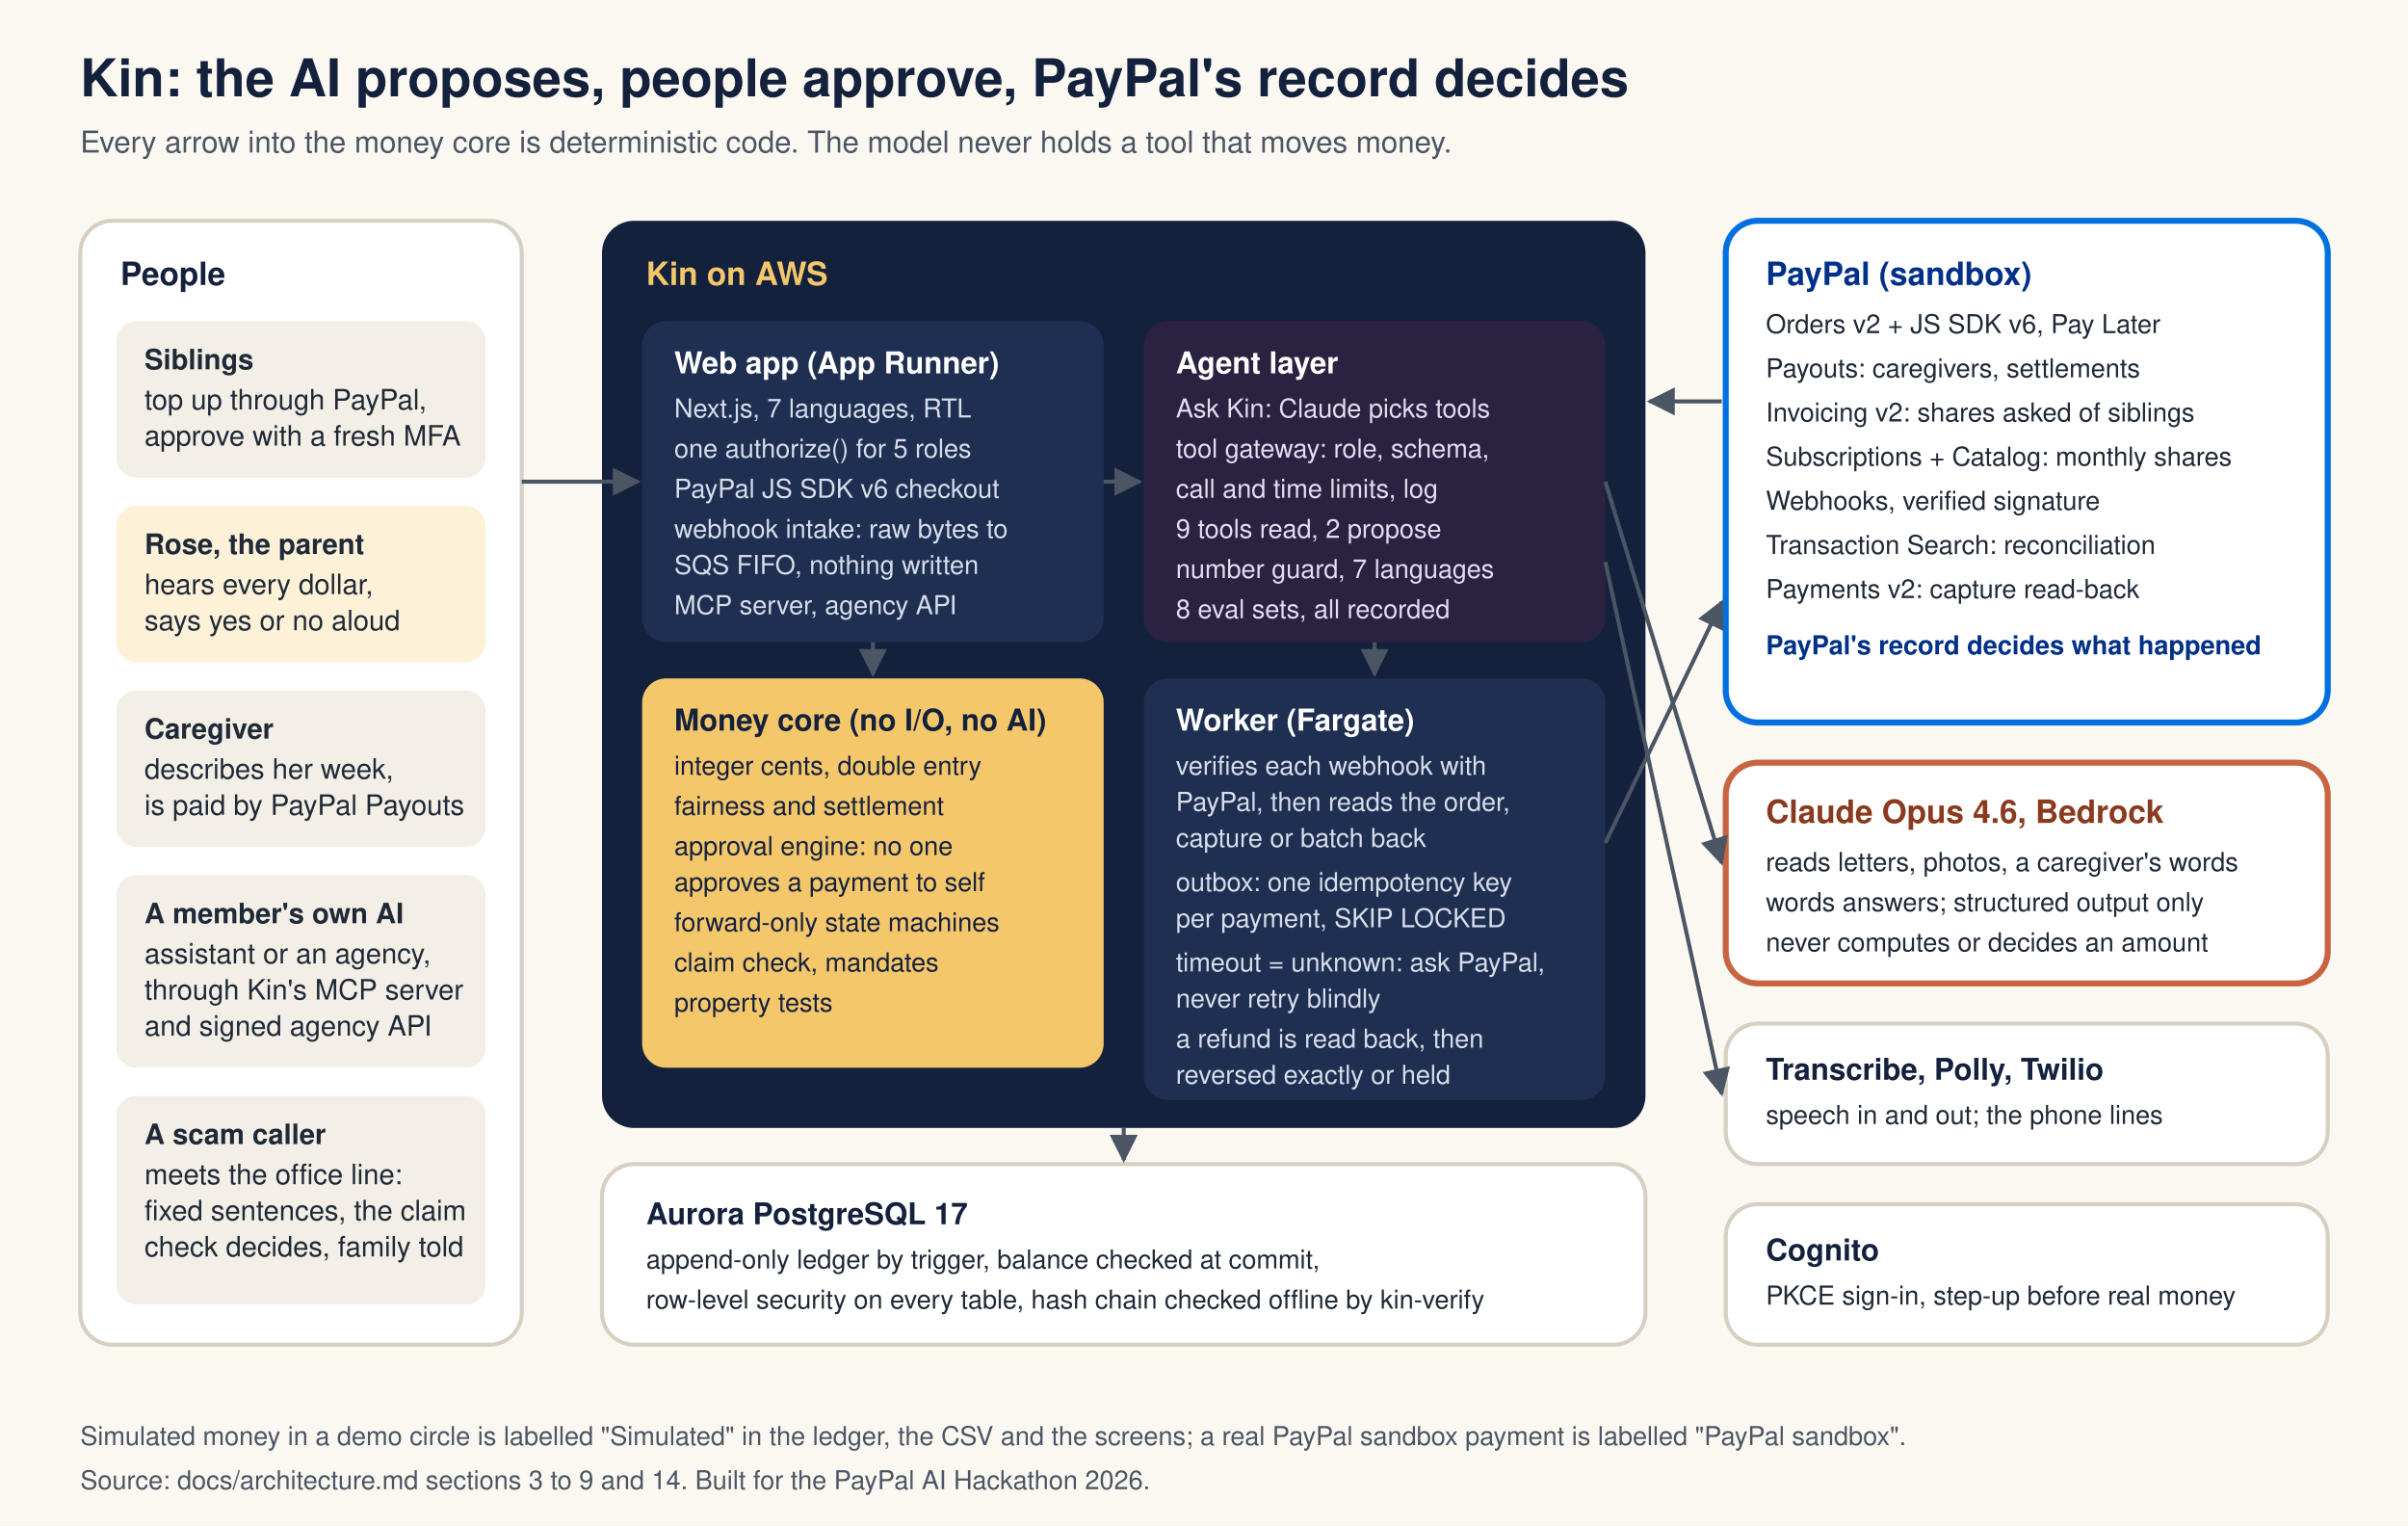
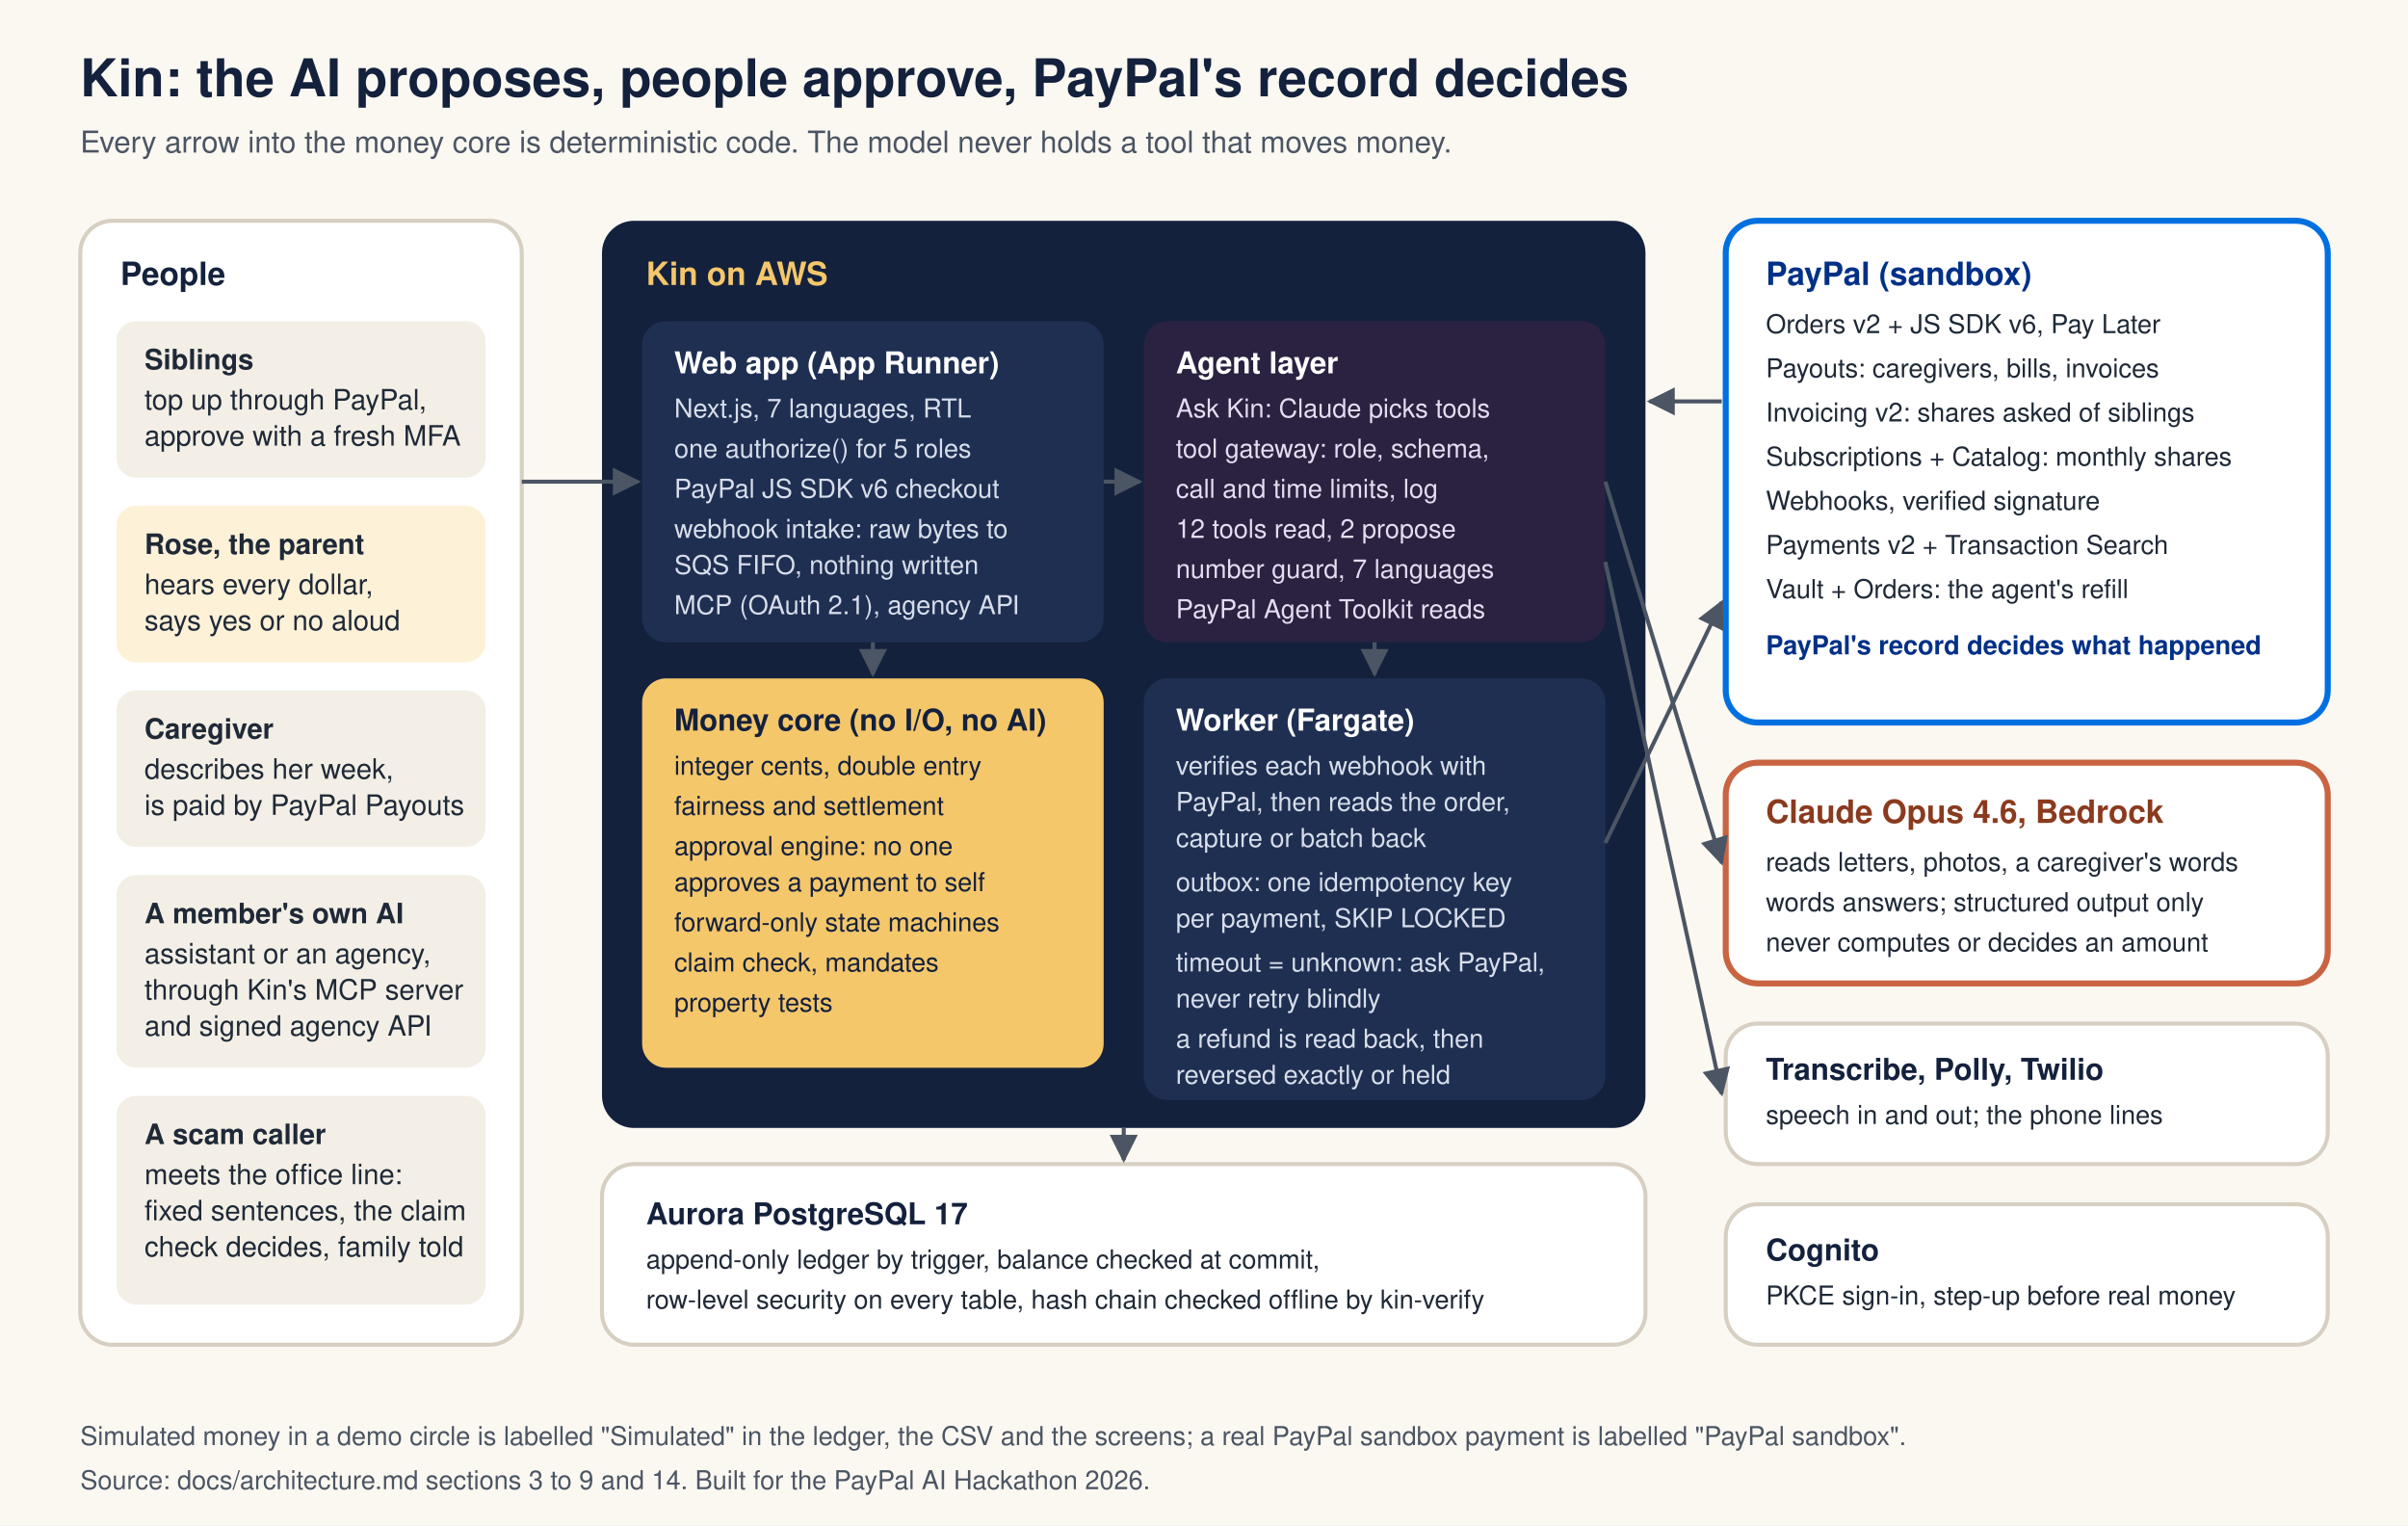
<svg xmlns="http://www.w3.org/2000/svg" viewBox="0 0 1200 760" width="1200" height="760" font-family="Helvetica, Arial, sans-serif">
  <defs>
    <marker id="arrow" viewBox="0 0 10 10" refX="9" refY="5" markerWidth="7" markerHeight="7" orient="auto-start-reverse">
      <path d="M0,0 L10,5 L0,10 z" fill="#4b5563" />
    </marker>
  </defs>
  <rect width="1200" height="760" fill="#fbf8f2" />
  <text x="40" y="48" font-size="26" font-weight="700" fill="#14213d">Kin: the AI proposes, people approve, PayPal's record decides</text>
  <text x="40" y="76" font-size="15" fill="#4b5563">Every arrow into the money core is deterministic code. The model never holds a tool that moves money.</text>
  <g>
    <rect x="40" y="110" width="220" height="560" rx="16" fill="#ffffff" stroke="#d6cfc2" stroke-width="2" />
    <text x="60" y="142" font-size="16" font-weight="700" fill="#14213d">People</text>
    <g font-size="14" fill="#1f2937">
      <rect x="58" y="160" width="184" height="78" rx="10" fill="#f3efe6" />
      <text x="72" y="184" font-weight="700">Siblings</text>
      <text x="72" y="204">top up through PayPal,</text>
      <text x="72" y="222">approve with a fresh MFA</text>
      <rect x="58" y="252" width="184" height="78" rx="10" fill="#fdf1d8" />
      <text x="72" y="276" font-weight="700">Rose, the parent</text>
      <text x="72" y="296">hears every dollar,</text>
      <text x="72" y="314">says yes or no aloud</text>
      <rect x="58" y="344" width="184" height="78" rx="10" fill="#f3efe6" />
      <text x="72" y="368" font-weight="700">Caregiver</text>
      <text x="72" y="388">describes her week,</text>
      <text x="72" y="406">is paid by PayPal Payouts</text>
      <rect x="58" y="436" width="184" height="96" rx="10" fill="#f3efe6" />
      <text x="72" y="460" font-weight="700">A member's own AI</text>
      <text x="72" y="480">assistant or an agency,</text>
      <text x="72" y="498">through Kin's MCP server</text>
      <text x="72" y="516">and signed agency API</text>
      <rect x="58" y="546" width="184" height="104" rx="10" fill="#f3efe6" />
      <text x="72" y="570" font-weight="700">A scam caller</text>
      <text x="72" y="590">meets the office line:</text>
      <text x="72" y="608">fixed sentences, the claim</text>
      <text x="72" y="626">check decides, family told</text>
    </g>
  </g>
  <g>
    <rect x="300" y="110" width="520" height="452" rx="16" fill="#14213d" />
    <text x="322" y="142" font-size="16" font-weight="700" fill="#f5c76b">Kin on AWS</text>
    <rect x="320" y="160" width="230" height="160" rx="12" fill="#1f2f52" />
    <text x="336" y="186" font-size="15" font-weight="700" fill="#ffffff">Web app (App Runner)</text>
    <g font-size="13" fill="#d7deea">
      <text x="336" y="208">Next.js, 7 languages, RTL</text>
      <text x="336" y="228">one authorize() for 5 roles</text>
      <text x="336" y="248">PayPal JS SDK v6 checkout</text>
      <text x="336" y="268">webhook intake: raw bytes to</text>
      <text x="336" y="286">SQS FIFO, nothing written</text>
-       <text x="336" y="306">MCP server, agency API</text>
+       <text x="336" y="306">MCP (OAuth 2.1), agency API</text>
    </g>
    <rect x="570" y="160" width="230" height="160" rx="12" fill="#2b2140" />
    <text x="586" y="186" font-size="15" font-weight="700" fill="#ffffff">Agent layer</text>
    <g font-size="13" fill="#e5dcf2">
      <text x="586" y="208">Ask Kin: Claude picks tools</text>
      <text x="586" y="228">tool gateway: role, schema,</text>
      <text x="586" y="248">call and time limits, log</text>
-       <text x="586" y="268">9 tools read, 2 propose</text>
+       <text x="586" y="268">12 tools read, 2 propose</text>
      <text x="586" y="288">number guard, 7 languages</text>
-       <text x="586" y="308">8 eval sets, all recorded</text>
+       <text x="586" y="308">PayPal Agent Toolkit reads</text>
    </g>
    <rect x="320" y="338" width="230" height="194" rx="12" fill="#f5c76b" />
    <text x="336" y="364" font-size="15" font-weight="700" fill="#14213d">Money core (no I/O, no AI)</text>
    <g font-size="13" fill="#14213d">
      <text x="336" y="386">integer cents, double entry</text>
      <text x="336" y="406">fairness and settlement</text>
      <text x="336" y="426">approval engine: no one</text>
      <text x="336" y="444">approves a payment to self</text>
      <text x="336" y="464">forward-only state machines</text>
      <text x="336" y="484">claim check, mandates</text>
      <text x="336" y="504">property tests</text>
    </g>
    <rect x="570" y="338" width="230" height="210" rx="12" fill="#1f2f52" />
    <text x="586" y="364" font-size="15" font-weight="700" fill="#ffffff">Worker (Fargate)</text>
    <g font-size="13" fill="#d7deea">
      <text x="586" y="386">verifies each webhook with</text>
      <text x="586" y="404">PayPal, then reads the order,</text>
      <text x="586" y="422">capture or batch back</text>
      <text x="586" y="444">outbox: one idempotency key</text>
      <text x="586" y="462">per payment, SKIP LOCKED</text>
      <text x="586" y="484">timeout = unknown: ask PayPal,</text>
      <text x="586" y="502">never retry blindly</text>
      <text x="586" y="522">a refund is read back, then</text>
      <text x="586" y="540">reversed exactly or held</text>
    </g>
  </g>
  <rect x="300" y="580" width="520" height="90" rx="16" fill="#ffffff" stroke="#d6cfc2" stroke-width="2" />
  <text x="322" y="610" font-size="15" font-weight="700" fill="#14213d">Aurora PostgreSQL 17</text>
  <g font-size="13" fill="#1f2937">
    <text x="322" y="632">append-only ledger by trigger, balance checked at commit,</text>
    <text x="322" y="652">row-level security on every table, hash chain checked offline by kin-verify</text>
  </g>
  <g>
    <rect x="860" y="110" width="300" height="250" rx="16" fill="#ffffff" stroke="#0070e0" stroke-width="3" />
    <text x="880" y="142" font-size="16" font-weight="700" fill="#003087">PayPal (sandbox)</text>
    <g font-size="13" fill="#1f2937">
      <text x="880" y="166">Orders v2 + JS SDK v6, Pay Later</text>
-       <text x="880" y="188">Payouts: caregivers, settlements</text>
+       <text x="880" y="188">Payouts: caregivers, bills, invoices</text>
      <text x="880" y="210">Invoicing v2: shares asked of siblings</text>
      <text x="880" y="232">Subscriptions + Catalog: monthly shares</text>
      <text x="880" y="254">Webhooks, verified signature</text>
-       <text x="880" y="276">Transaction Search: reconciliation</text>
-       <text x="880" y="298">Payments v2: capture read-back</text>
+       <text x="880" y="276">Payments v2 + Transaction Search</text>
+       <text x="880" y="298">Vault + Orders: the agent's refill</text>
      <text x="880" y="326" font-weight="700" fill="#003087">PayPal's record decides what happened</text>
    </g>
    <rect x="860" y="380" width="300" height="110" rx="16" fill="#ffffff" stroke="#c96442" stroke-width="3" />
    <text x="880" y="410" font-size="16" font-weight="700" fill="#8a3a1e">Claude Opus 4.6, Bedrock</text>
    <g font-size="13" fill="#1f2937">
      <text x="880" y="434">reads letters, photos, a caregiver's words</text>
      <text x="880" y="454">words answers; structured output only</text>
      <text x="880" y="474">never computes or decides an amount</text>
    </g>
    <rect x="860" y="510" width="300" height="70" rx="16" fill="#ffffff" stroke="#d6cfc2" stroke-width="2" />
    <text x="880" y="538" font-size="15" font-weight="700" fill="#14213d">Transcribe, Polly, Twilio</text>
    <text x="880" y="560" font-size="13" fill="#1f2937">speech in and out; the phone lines</text>
    <rect x="860" y="600" width="300" height="70" rx="16" fill="#ffffff" stroke="#d6cfc2" stroke-width="2" />
    <text x="880" y="628" font-size="15" font-weight="700" fill="#14213d">Cognito</text>
    <text x="880" y="650" font-size="13" fill="#1f2937">PKCE sign-in, step-up before real money</text>
  </g>
  <g stroke="#4b5563" stroke-width="2" fill="none" marker-end="url(#arrow)">
    <path d="M260 240 L318 240" />
    <path d="M550 240 L568 240" />
    <path d="M685 320 L685 336" />
    <path d="M435 320 L435 336" />
    <path d="M800 420 L858 300" />
    <path d="M858 200 L822 200" />
    <path d="M800 240 L858 430" />
    <path d="M560 562 L560 578" />
    <path d="M800 280 L858 545" />
  </g>
  <text x="40" y="720" font-size="13" fill="#4b5563">Simulated money in a demo circle is labelled "Simulated" in the ledger, the CSV and the screens; a real PayPal sandbox payment is labelled "PayPal sandbox".</text>
  <text x="40" y="742" font-size="13" fill="#4b5563">Source: docs/architecture.md sections 3 to 9 and 14. Built for the PayPal AI Hackathon 2026.</text>
</svg>
